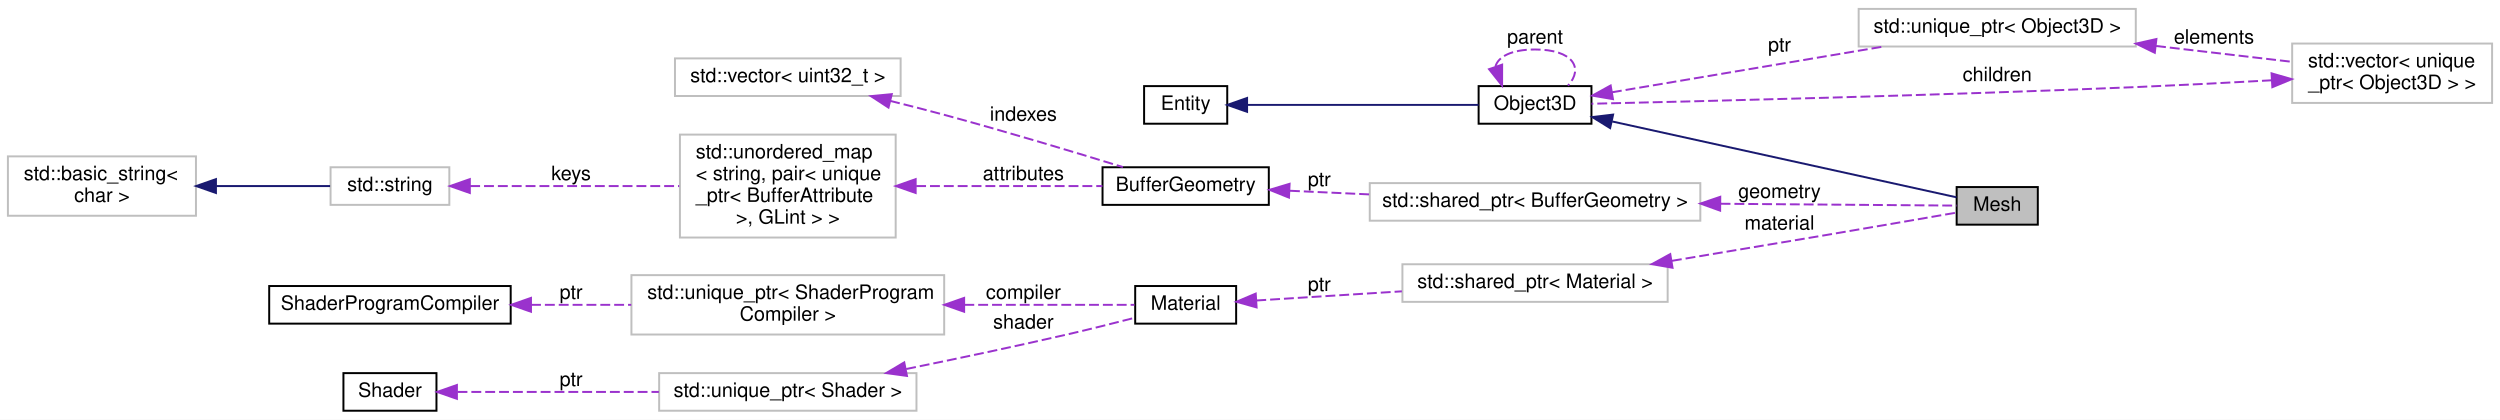
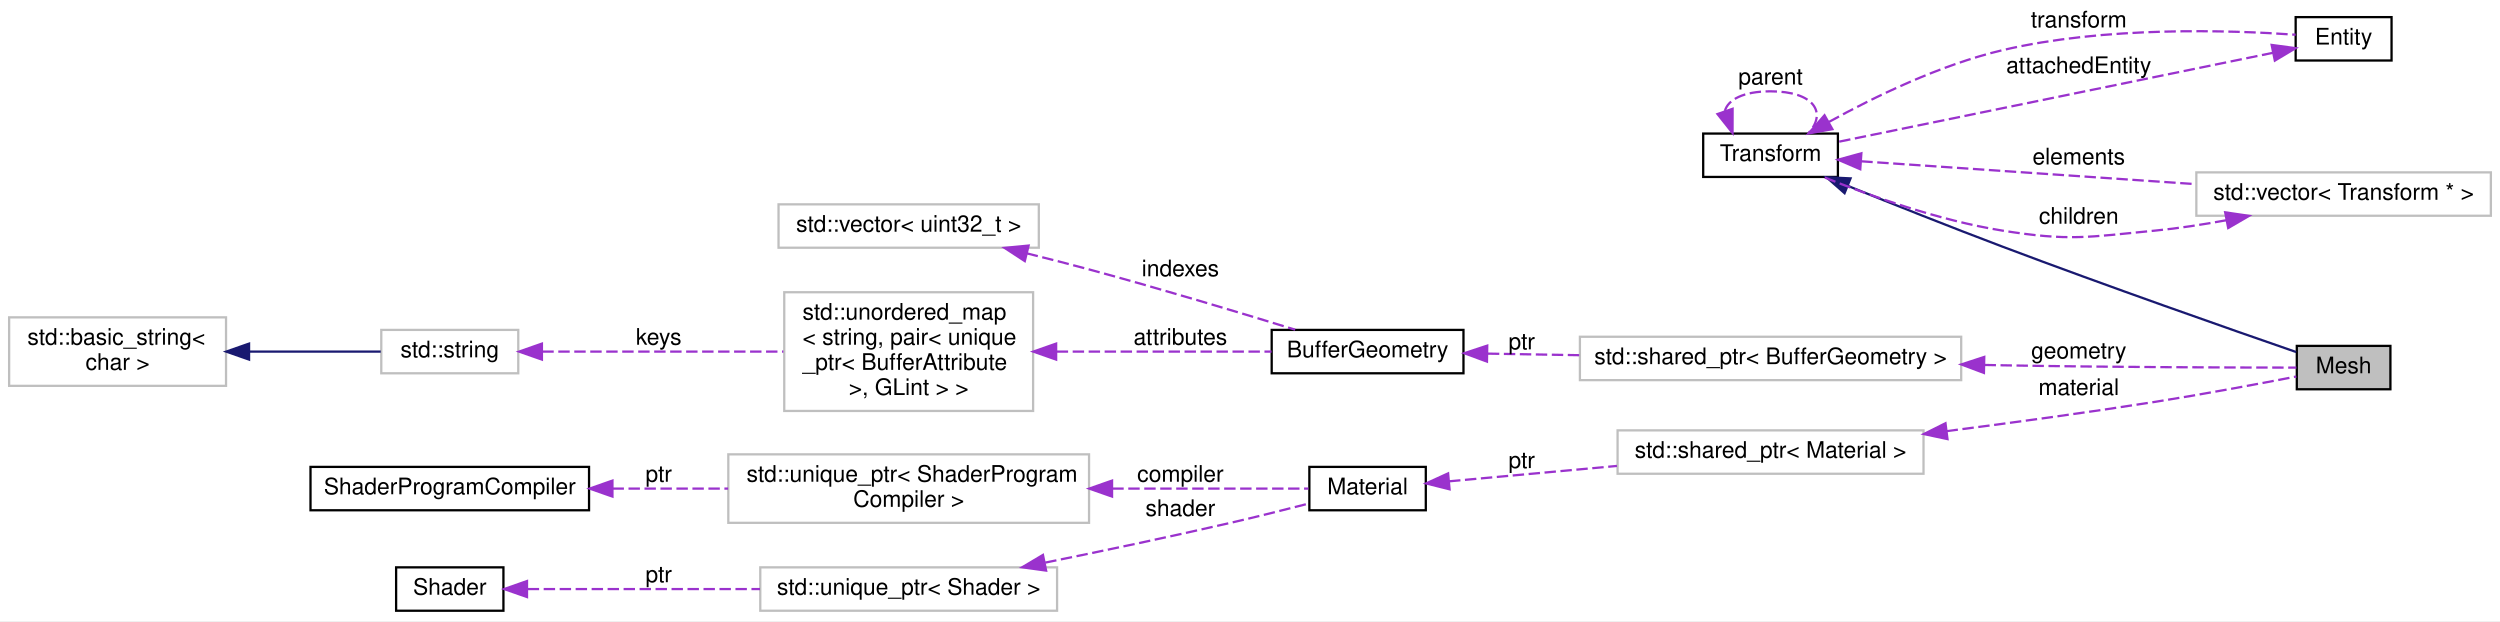
- <svg xmlns="http://www.w3.org/2000/svg" xmlns:xlink="http://www.w3.org/1999/xlink" width="1263pt" height="212pt" viewBox="0.00 0.00 1263.00 212.00">
-   <g id="graph0" class="graph" transform="scale(1 1) rotate(0) translate(4 208)">
-     <polygon fill="white" stroke="transparent" points="-4,4 -4,-208 1259,-208 1259,4 -4,4" />
+ <svg xmlns="http://www.w3.org/2000/svg" xmlns:xlink="http://www.w3.org/1999/xlink" width="1095pt" height="272pt" viewBox="0.00 0.00 1095.00 272.00">
+   <g id="graph0" class="graph" transform="scale(1 1) rotate(0) translate(4 268)">
+     <polygon fill="white" stroke="transparent" points="-4,4 -4,-268 1091,-268 1091,4 -4,4" />
    <g id="node1" class="node">
      <g id="a_node1">
        <a xlink:title=" ">
-           <polygon fill="#bfbfbf" stroke="black" points="984.5,-94.5 984.5,-113.5 1025.5,-113.5 1025.5,-94.5 984.5,-94.5" />
-           <text text-anchor="middle" x="1005" y="-101.5" font-family="Helvetica,sans-Serif" font-size="10.00">Mesh</text>
+           <polygon fill="#bfbfbf" stroke="black" points="1002,-97.5 1002,-116.5 1043,-116.5 1043,-97.5 1002,-97.5" />
+           <text text-anchor="middle" x="1022.5" y="-104.5" font-family="Helvetica,sans-Serif" font-size="10.00">Mesh</text>
        </a>
      </g>
    </g>
    <g id="node2" class="node">
      <g id="a_node2">
-         <a xlink:href="class_object3_d.html" target="_top" xlink:title=" ">
-           <polygon fill="white" stroke="black" points="743,-145.5 743,-164.5 800,-164.5 800,-145.5 743,-145.5" />
-           <text text-anchor="middle" x="771.5" y="-152.5" font-family="Helvetica,sans-Serif" font-size="10.00">Object3D</text>
+         <a xlink:href="class_transform.html" target="_top" xlink:title=" ">
+           <polygon fill="white" stroke="black" points="742,-190.5 742,-209.5 801,-209.5 801,-190.5 742,-190.5" />
+           <text text-anchor="middle" x="771.5" y="-197.5" font-family="Helvetica,sans-Serif" font-size="10.00">Transform</text>
        </a>
      </g>
    </g>
    <g id="edge1" class="edge">
-       <path fill="none" stroke="midnightblue" d="M810.49,-146.63C860.35,-135.65 946.03,-116.77 984.41,-108.32" />
-       <polygon fill="midnightblue" stroke="midnightblue" points="809.44,-143.28 800.42,-148.85 810.94,-150.11 809.44,-143.28" />
+       <path fill="none" stroke="midnightblue" d="M805.35,-186.58C824.92,-178.67 850.3,-168.56 873,-160 918.84,-142.7 973.18,-123.68 1001.72,-113.81" />
+       <polygon fill="midnightblue" stroke="midnightblue" points="803.92,-183.38 795.96,-190.38 806.54,-189.87 803.92,-183.38" />
    </g>
    <g id="edge6" class="edge">
-       <path fill="none" stroke="#9a32cd" stroke-dasharray="5,2" d="M751.5,-174.4C752.84,-179.31 759.5,-183 771.5,-183 790.7,-183 796.24,-173.57 788.15,-164.76" />
-       <polygon fill="#9a32cd" stroke="#9a32cd" points="754.88,-175.35 754.85,-164.76 748.26,-173.05 754.88,-175.35" />
-       <text text-anchor="middle" x="771.5" y="-186" font-family="Helvetica,sans-Serif" font-size="10.00"> parent</text>
-     </g>
-     <g id="node5" class="node">
-       <g id="a_node5">
-         <a xlink:title=" ">
-           <polygon fill="white" stroke="#bfbfbf" points="935,-184.5 935,-203.5 1075,-203.5 1075,-184.5 935,-184.5" />
-           <text text-anchor="middle" x="1005" y="-191.5" font-family="Helvetica,sans-Serif" font-size="10.00">std::unique_ptr&lt; Object3D &gt;</text>
-         </a>
-       </g>
-     </g>
-     <g id="edge5" class="edge">
-       <path fill="none" stroke="#9a32cd" stroke-dasharray="5,2" d="M810.34,-161.38C847.49,-167.63 904.62,-177.26 947.22,-184.43" />
-       <polygon fill="#9a32cd" stroke="#9a32cd" points="810.87,-157.91 800.42,-159.7 809.7,-164.82 810.87,-157.91" />
-       <text text-anchor="middle" x="895" y="-182" font-family="Helvetica,sans-Serif" font-size="10.00"> ptr</text>
+       <path fill="none" stroke="#9a32cd" stroke-dasharray="5,2" d="M751.5,-219.4C752.84,-224.31 759.5,-228 771.5,-228 790.7,-228 796.24,-218.57 788.15,-209.76" />
+       <polygon fill="#9a32cd" stroke="#9a32cd" points="754.88,-220.35 754.85,-209.76 748.26,-218.05 754.88,-220.35" />
+       <text text-anchor="middle" x="771.5" y="-231" font-family="Helvetica,sans-Serif" font-size="10.00"> parent</text>
    </g>
    <g id="node3" class="node">
      <g id="a_node3">
        <a xlink:href="class_entity.html" target="_top" xlink:title=" ">
-           <polygon fill="white" stroke="black" points="574,-145.5 574,-164.5 616,-164.5 616,-145.5 574,-145.5" />
-           <text text-anchor="middle" x="595" y="-152.5" font-family="Helvetica,sans-Serif" font-size="10.00">Entity</text>
-         </a>
-       </g>
-     </g>
-     <g id="edge2" class="edge">
-       <path fill="none" stroke="midnightblue" d="M626.38,-155C659.28,-155 711.27,-155 743,-155" />
-       <polygon fill="midnightblue" stroke="midnightblue" points="626.02,-151.5 616.02,-155 626.02,-158.5 626.02,-151.5" />
+           <polygon fill="white" stroke="black" points="1001.5,-241.5 1001.5,-260.5 1043.5,-260.5 1043.5,-241.5 1001.5,-241.5" />
+           <text text-anchor="middle" x="1022.5" y="-248.5" font-family="Helvetica,sans-Serif" font-size="10.00">Entity</text>
+         </a>
+       </g>
+     </g>
+     <g id="edge3" class="edge">
+       <path fill="none" stroke="#9a32cd" stroke-dasharray="5,2" d="M797.08,-214.6C816.84,-225.5 845.71,-239.57 873,-246 917.94,-256.59 972.64,-254.82 1001.48,-252.79" />
+       <polygon fill="#9a32cd" stroke="#9a32cd" points="798.58,-211.43 788.16,-209.55 795.14,-217.52 798.58,-211.43" />
+       <text text-anchor="middle" x="906.5" y="-256" font-family="Helvetica,sans-Serif" font-size="10.00"> transform</text>
    </g>
    <g id="node4" class="node">
      <g id="a_node4">
        <a xlink:title=" ">
-           <polygon fill="white" stroke="#bfbfbf" points="1154,-156 1154,-186 1255,-186 1255,-156 1154,-156" />
-           <text text-anchor="start" x="1162" y="-174" font-family="Helvetica,sans-Serif" font-size="10.00">std::vector&lt; unique</text>
-           <text text-anchor="middle" x="1204.5" y="-163" font-family="Helvetica,sans-Serif" font-size="10.00">_ptr&lt; Object3D &gt; &gt;</text>
-         </a>
-       </g>
-     </g>
-     <g id="edge3" class="edge">
-       <path fill="none" stroke="#9a32cd" stroke-dasharray="5,2" d="M1143.74,-167.44C1122.09,-166.23 1097.45,-164.95 1075,-164 973.69,-159.73 853.2,-156.78 800.04,-155.59" />
-       <polygon fill="#9a32cd" stroke="#9a32cd" points="1143.6,-170.94 1153.78,-168.01 1143.99,-163.95 1143.6,-170.94" />
-       <text text-anchor="middle" x="1005" y="-167" font-family="Helvetica,sans-Serif" font-size="10.00"> children</text>
+           <polygon fill="white" stroke="#bfbfbf" points="958,-173.5 958,-192.5 1087,-192.5 1087,-173.5 958,-173.5" />
+           <text text-anchor="middle" x="1022.5" y="-180.5" font-family="Helvetica,sans-Serif" font-size="10.00">std::vector&lt; Transform * &gt;</text>
+         </a>
+       </g>
+     </g>
+     <g id="edge5" class="edge">
+       <path fill="none" stroke="#9a32cd" stroke-dasharray="5,2" d="M811.25,-197.35C850.41,-194.68 911.57,-190.5 957.86,-187.34" />
+       <polygon fill="#9a32cd" stroke="#9a32cd" points="810.8,-193.88 801.06,-198.05 811.28,-200.86 810.8,-193.88" />
+       <text text-anchor="middle" x="906.5" y="-196" font-family="Helvetica,sans-Serif" font-size="10.00"> elements</text>
+     </g>
+     <g id="edge2" class="edge">
+       <path fill="none" stroke="#9a32cd" stroke-dasharray="5,2" d="M991.62,-244.88C943.28,-234.98 848.55,-215.58 801.06,-205.85" />
+       <polygon fill="#9a32cd" stroke="#9a32cd" points="990.98,-248.32 1001.48,-246.9 992.38,-241.46 990.98,-248.32" />
+       <text text-anchor="middle" x="906.5" y="-236" font-family="Helvetica,sans-Serif" font-size="10.00"> attachedEntity</text>
    </g>
    <g id="edge4" class="edge">
-       <path fill="none" stroke="#9a32cd" stroke-dasharray="5,2" d="M1085.23,-184.77C1108.37,-182.08 1132.99,-179.21 1153.75,-176.79" />
-       <polygon fill="#9a32cd" stroke="#9a32cd" points="1084.6,-181.32 1075.08,-185.96 1085.41,-188.28 1084.6,-181.32" />
-       <text text-anchor="middle" x="1114.5" y="-186" font-family="Helvetica,sans-Serif" font-size="10.00"> elements</text>
+       <path fill="none" stroke="#9a32cd" stroke-dasharray="5,2" d="M971.08,-171.52C960.84,-169.64 950.12,-167.98 940,-167 910.36,-164.12 902.4,-162.3 873,-167 845.26,-171.44 814.78,-182.36 794.74,-190.43" />
+       <polygon fill="#9a32cd" stroke="#9a32cd" points="970.62,-175 981.1,-173.46 971.95,-168.13 970.62,-175" />
+       <text text-anchor="middle" x="906.5" y="-170" font-family="Helvetica,sans-Serif" font-size="10.00"> children</text>
+     </g>
+     <g id="node5" class="node">
+       <g id="a_node5">
+         <a xlink:title=" ">
+           <polygon fill="white" stroke="#bfbfbf" points="688,-101.5 688,-120.5 855,-120.5 855,-101.5 688,-101.5" />
+           <text text-anchor="middle" x="771.5" y="-108.5" font-family="Helvetica,sans-Serif" font-size="10.00">std::shared_ptr&lt; BufferGeometry &gt;</text>
+         </a>
+       </g>
+     </g>
+     <g id="edge7" class="edge">
+       <path fill="none" stroke="#9a32cd" stroke-dasharray="5,2" d="M865.23,-108.15C867.85,-108.1 870.44,-108.05 873,-108 919.14,-107.16 973.36,-107 1001.8,-106.99" />
+       <polygon fill="#9a32cd" stroke="#9a32cd" points="864.96,-104.66 855.04,-108.38 865.11,-111.66 864.96,-104.66" />
+       <text text-anchor="middle" x="906.5" y="-111" font-family="Helvetica,sans-Serif" font-size="10.00"> geometry</text>
    </g>
    <g id="node6" class="node">
      <g id="a_node6">
-         <a xlink:title=" ">
-           <polygon fill="white" stroke="#bfbfbf" points="688,-96.5 688,-115.5 855,-115.5 855,-96.5 688,-96.5" />
-           <text text-anchor="middle" x="771.5" y="-103.5" font-family="Helvetica,sans-Serif" font-size="10.00">std::shared_ptr&lt; BufferGeometry &gt;</text>
-         </a>
-       </g>
-     </g>
-     <g id="edge7" class="edge">
-       <path fill="none" stroke="#9a32cd" stroke-dasharray="5,2" d="M865.23,-105.07C867.85,-105.05 870.44,-105.02 873,-105 912.57,-104.65 958.87,-104.32 984.47,-104.13" />
-       <polygon fill="#9a32cd" stroke="#9a32cd" points="865.01,-101.57 855.04,-105.16 865.07,-108.57 865.01,-101.57" />
-       <text text-anchor="middle" x="895" y="-108" font-family="Helvetica,sans-Serif" font-size="10.00"> geometry</text>
-     </g>
-     <g id="node7" class="node">
-       <g id="a_node7">
        <a xlink:href="class_buffer_geometry.html" target="_top" xlink:title=" ">
          <polygon fill="white" stroke="black" points="553,-104.5 553,-123.5 637,-123.5 637,-104.5 553,-104.5" />
          <text text-anchor="middle" x="595" y="-111.5" font-family="Helvetica,sans-Serif" font-size="10.00">BufferGeometry</text>
        </a>
      </g>
    </g>
    <g id="edge8" class="edge">
-       <path fill="none" stroke="#9a32cd" stroke-dasharray="5,2" d="M647.69,-111.63C660.36,-111.05 674.24,-110.41 687.96,-109.78" />
-       <polygon fill="#9a32cd" stroke="#9a32cd" points="647.18,-108.15 637.35,-112.1 647.5,-115.14 647.18,-108.15" />
-       <text text-anchor="middle" x="662.5" y="-114" font-family="Helvetica,sans-Serif" font-size="10.00"> ptr</text>
-     </g>
-     <g id="node8" class="node">
-       <g id="a_node8">
+       <path fill="none" stroke="#9a32cd" stroke-dasharray="5,2" d="M647.69,-113.11C660.36,-112.89 674.24,-112.65 687.96,-112.42" />
+       <polygon fill="#9a32cd" stroke="#9a32cd" points="647.29,-109.62 637.35,-113.29 647.41,-116.62 647.29,-109.62" />
+       <text text-anchor="middle" x="662.5" y="-115" font-family="Helvetica,sans-Serif" font-size="10.00"> ptr</text>
+     </g>
+     <g id="node7" class="node">
+       <g id="a_node7">
        <a xlink:title=" ">
          <polygon fill="white" stroke="#bfbfbf" points="337,-159.5 337,-178.5 451,-178.5 451,-159.5 337,-159.5" />
          <text text-anchor="middle" x="394" y="-166.5" font-family="Helvetica,sans-Serif" font-size="10.00">std::vector&lt; uint32_t &gt;</text>
        </a>
      </g>
    </g>
    <g id="edge9" class="edge">
      <path fill="none" stroke="#9a32cd" stroke-dasharray="5,2" d="M445.71,-157.04C454.82,-154.78 464.21,-152.38 473,-150 503.89,-141.65 538.9,-131.11 563.29,-123.6" />
      <polygon fill="#9a32cd" stroke="#9a32cd" points="444.86,-153.64 435.99,-159.43 446.53,-160.44 444.86,-153.64" />
      <text text-anchor="middle" x="513" y="-147" font-family="Helvetica,sans-Serif" font-size="10.00"> indexes</text>
    </g>
-     <g id="node9" class="node">
-       <g id="a_node9">
+     <g id="node8" class="node">
+       <g id="a_node8">
        <a xlink:title=" ">
          <polygon fill="white" stroke="#bfbfbf" points="339.5,-88 339.5,-140 448.5,-140 448.5,-88 339.5,-88" />
          <text text-anchor="start" x="347.5" y="-128" font-family="Helvetica,sans-Serif" font-size="10.00">std::unordered_map</text>
          <text text-anchor="start" x="347.5" y="-117" font-family="Helvetica,sans-Serif" font-size="10.00">&lt; string, pair&lt; unique</text>
          <text text-anchor="start" x="347.5" y="-106" font-family="Helvetica,sans-Serif" font-size="10.00">_ptr&lt; BufferAttribute</text>
          <text text-anchor="middle" x="394" y="-95" font-family="Helvetica,sans-Serif" font-size="10.00"> &gt;, GLint &gt; &gt;</text>
        </a>
      </g>
    </g>
    <g id="edge10" class="edge">
      <path fill="none" stroke="#9a32cd" stroke-dasharray="5,2" d="M458.83,-114C489.68,-114 525.81,-114 552.94,-114" />
      <polygon fill="#9a32cd" stroke="#9a32cd" points="458.59,-110.5 448.59,-114 458.59,-117.5 458.59,-110.5" />
      <text text-anchor="middle" x="513" y="-117" font-family="Helvetica,sans-Serif" font-size="10.00"> attributes</text>
    </g>
-     <g id="node10" class="node">
-       <g id="a_node10">
+     <g id="node9" class="node">
+       <g id="a_node9">
        <a xlink:title="STL class.">
          <polygon fill="white" stroke="#bfbfbf" points="163,-104.5 163,-123.5 223,-123.5 223,-104.5 163,-104.5" />
          <text text-anchor="middle" x="193" y="-111.5" font-family="Helvetica,sans-Serif" font-size="10.00">std::string</text>
        </a>
      </g>
    </g>
    <g id="edge11" class="edge">
      <path fill="none" stroke="#9a32cd" stroke-dasharray="5,2" d="M233.53,-114C263.77,-114 305.8,-114 339.12,-114" />
      <polygon fill="#9a32cd" stroke="#9a32cd" points="233.36,-110.5 223.36,-114 233.36,-117.5 233.36,-110.5" />
      <text text-anchor="middle" x="284.5" y="-117" font-family="Helvetica,sans-Serif" font-size="10.00"> keys</text>
    </g>
-     <g id="node11" class="node">
-       <g id="a_node11">
+     <g id="node10" class="node">
+       <g id="a_node10">
        <a xlink:title="STL class.">
          <polygon fill="white" stroke="#bfbfbf" points="0,-99 0,-129 95,-129 95,-99 0,-99" />
          <text text-anchor="start" x="8" y="-117" font-family="Helvetica,sans-Serif" font-size="10.00">std::basic_string&lt;</text>
          <text text-anchor="middle" x="47.5" y="-106" font-family="Helvetica,sans-Serif" font-size="10.00"> char &gt;</text>
        </a>
      </g>
    </g>
    <g id="edge12" class="edge">
      <path fill="none" stroke="midnightblue" d="M105.21,-114C124.91,-114 146.2,-114 162.76,-114" />
      <polygon fill="midnightblue" stroke="midnightblue" points="105.09,-110.5 95.09,-114 105.09,-117.5 105.09,-110.5" />
    </g>
+     <g id="node11" class="node">
+       <g id="a_node11">
+         <a xlink:title=" ">
+           <polygon fill="white" stroke="#bfbfbf" points="704.5,-60.5 704.5,-79.5 838.5,-79.5 838.5,-60.5 704.5,-60.5" />
+           <text text-anchor="middle" x="771.5" y="-67.5" font-family="Helvetica,sans-Serif" font-size="10.00">std::shared_ptr&lt; Material &gt;</text>
+         </a>
+       </g>
+     </g>
+     <g id="edge13" class="edge">
+       <path fill="none" stroke="#9a32cd" stroke-dasharray="5,2" d="M848.6,-79.16C877.3,-82.83 910.2,-87.3 940,-92 961.18,-95.34 985.31,-99.87 1001.79,-103.08" />
+       <polygon fill="#9a32cd" stroke="#9a32cd" points="849,-75.68 838.64,-77.89 848.12,-82.62 849,-75.68" />
+       <text text-anchor="middle" x="906.5" y="-95" font-family="Helvetica,sans-Serif" font-size="10.00"> material</text>
+     </g>
    <g id="node12" class="node">
      <g id="a_node12">
-         <a xlink:title=" ">
-           <polygon fill="white" stroke="#bfbfbf" points="704.5,-55.5 704.5,-74.5 838.5,-74.5 838.5,-55.5 704.5,-55.5" />
-           <text text-anchor="middle" x="771.5" y="-62.5" font-family="Helvetica,sans-Serif" font-size="10.00">std::shared_ptr&lt; Material &gt;</text>
-         </a>
-       </g>
-     </g>
-     <g id="edge13" class="edge">
-       <path fill="none" stroke="#9a32cd" stroke-dasharray="5,2" d="M840.65,-76.23C864.77,-80.23 892.1,-84.79 917,-89 940.12,-92.91 966.68,-97.51 984.31,-100.57" />
-       <polygon fill="#9a32cd" stroke="#9a32cd" points="840.96,-72.73 830.52,-74.55 839.81,-79.64 840.96,-72.73" />
-       <text text-anchor="middle" x="895" y="-92" font-family="Helvetica,sans-Serif" font-size="10.00"> material</text>
-     </g>
-     <g id="node13" class="node">
-       <g id="a_node13">
        <a xlink:href="class_material.html" target="_top" xlink:title=" ">
          <polygon fill="white" stroke="black" points="569.5,-44.5 569.5,-63.5 620.5,-63.5 620.5,-44.5 569.5,-44.5" />
          <text text-anchor="middle" x="595" y="-51.5" font-family="Helvetica,sans-Serif" font-size="10.00">Material</text>
        </a>
      </g>
    </g>
    <g id="edge14" class="edge">
-       <path fill="none" stroke="#9a32cd" stroke-dasharray="5,2" d="M630.68,-56.19C651.69,-57.51 679.19,-59.24 704.23,-60.82" />
-       <polygon fill="#9a32cd" stroke="#9a32cd" points="630.83,-52.69 620.63,-55.55 630.39,-59.67 630.83,-52.69" />
-       <text text-anchor="middle" x="662.5" y="-61" font-family="Helvetica,sans-Serif" font-size="10.00"> ptr</text>
-     </g>
-     <g id="node14" class="node">
-       <g id="a_node14">
+       <path fill="none" stroke="#9a32cd" stroke-dasharray="5,2" d="M630.68,-57.18C651.69,-59.11 679.19,-61.63 704.23,-63.92" />
+       <polygon fill="#9a32cd" stroke="#9a32cd" points="630.91,-53.69 620.63,-56.26 630.27,-60.66 630.91,-53.69" />
+       <text text-anchor="middle" x="662.5" y="-63" font-family="Helvetica,sans-Serif" font-size="10.00"> ptr</text>
+     </g>
+     <g id="node13" class="node">
+       <g id="a_node13">
        <a xlink:title=" ">
          <polygon fill="white" stroke="#bfbfbf" points="315,-39 315,-69 473,-69 473,-39 315,-39" />
          <text text-anchor="start" x="323" y="-57" font-family="Helvetica,sans-Serif" font-size="10.00">std::unique_ptr&lt; ShaderProgram</text>
          <text text-anchor="middle" x="394" y="-46" font-family="Helvetica,sans-Serif" font-size="10.00">Compiler &gt;</text>
        </a>
      </g>
    </g>
    <g id="edge15" class="edge">
      <path fill="none" stroke="#9a32cd" stroke-dasharray="5,2" d="M483.18,-54C514.51,-54 547.35,-54 569.07,-54" />
      <polygon fill="#9a32cd" stroke="#9a32cd" points="483.08,-50.5 473.08,-54 483.08,-57.5 483.08,-50.5" />
      <text text-anchor="middle" x="513" y="-57" font-family="Helvetica,sans-Serif" font-size="10.00"> compiler</text>
    </g>
-     <g id="node15" class="node">
-       <g id="a_node15">
+     <g id="node14" class="node">
+       <g id="a_node14">
        <a xlink:href="class_shader_program_compiler.html" target="_top" xlink:title=" ">
          <polygon fill="white" stroke="black" points="132,-44.5 132,-63.5 254,-63.5 254,-44.5 132,-44.5" />
          <text text-anchor="middle" x="193" y="-51.5" font-family="Helvetica,sans-Serif" font-size="10.00">ShaderProgramCompiler</text>
        </a>
      </g>
    </g>
    <g id="edge16" class="edge">
      <path fill="none" stroke="#9a32cd" stroke-dasharray="5,2" d="M264.28,-54C280.67,-54 298.22,-54 314.92,-54" />
      <polygon fill="#9a32cd" stroke="#9a32cd" points="264.25,-50.5 254.25,-54 264.25,-57.5 264.25,-50.5" />
      <text text-anchor="middle" x="284.5" y="-57" font-family="Helvetica,sans-Serif" font-size="10.00"> ptr</text>
    </g>
-     <g id="node16" class="node">
-       <g id="a_node16">
+     <g id="node15" class="node">
+       <g id="a_node15">
        <a xlink:title=" ">
          <polygon fill="white" stroke="#bfbfbf" points="329,-0.5 329,-19.5 459,-19.5 459,-0.5 329,-0.5" />
          <text text-anchor="middle" x="394" y="-7.5" font-family="Helvetica,sans-Serif" font-size="10.00">std::unique_ptr&lt; Shader &gt;</text>
        </a>
      </g>
    </g>
    <g id="edge17" class="edge">
      <path fill="none" stroke="#9a32cd" stroke-dasharray="5,2" d="M453.8,-21.57C478.88,-26.66 508.43,-32.87 535,-39 546.33,-41.61 558.81,-44.75 569.37,-47.48" />
      <polygon fill="#9a32cd" stroke="#9a32cd" points="454.2,-18.08 443.71,-19.53 452.82,-24.94 454.2,-18.08" />
      <text text-anchor="middle" x="513" y="-42" font-family="Helvetica,sans-Serif" font-size="10.00"> shader</text>
    </g>
-     <g id="node17" class="node">
-       <g id="a_node17">
+     <g id="node16" class="node">
+       <g id="a_node16">
        <a xlink:href="class_shader.html" target="_top" xlink:title=" ">
          <polygon fill="white" stroke="black" points="169.5,-0.5 169.5,-19.5 216.5,-19.5 216.5,-0.5 169.5,-0.5" />
          <text text-anchor="middle" x="193" y="-7.5" font-family="Helvetica,sans-Serif" font-size="10.00">Shader</text>
        </a>
      </g>
    </g>
    <g id="edge18" class="edge">
      <path fill="none" stroke="#9a32cd" stroke-dasharray="5,2" d="M227.13,-10C254.77,-10 294.98,-10 328.88,-10" />
      <polygon fill="#9a32cd" stroke="#9a32cd" points="226.83,-6.5 216.83,-10 226.83,-13.5 226.83,-6.5" />
      <text text-anchor="middle" x="284.5" y="-13" font-family="Helvetica,sans-Serif" font-size="10.00"> ptr</text>
    </g>
  </g>
</svg>
